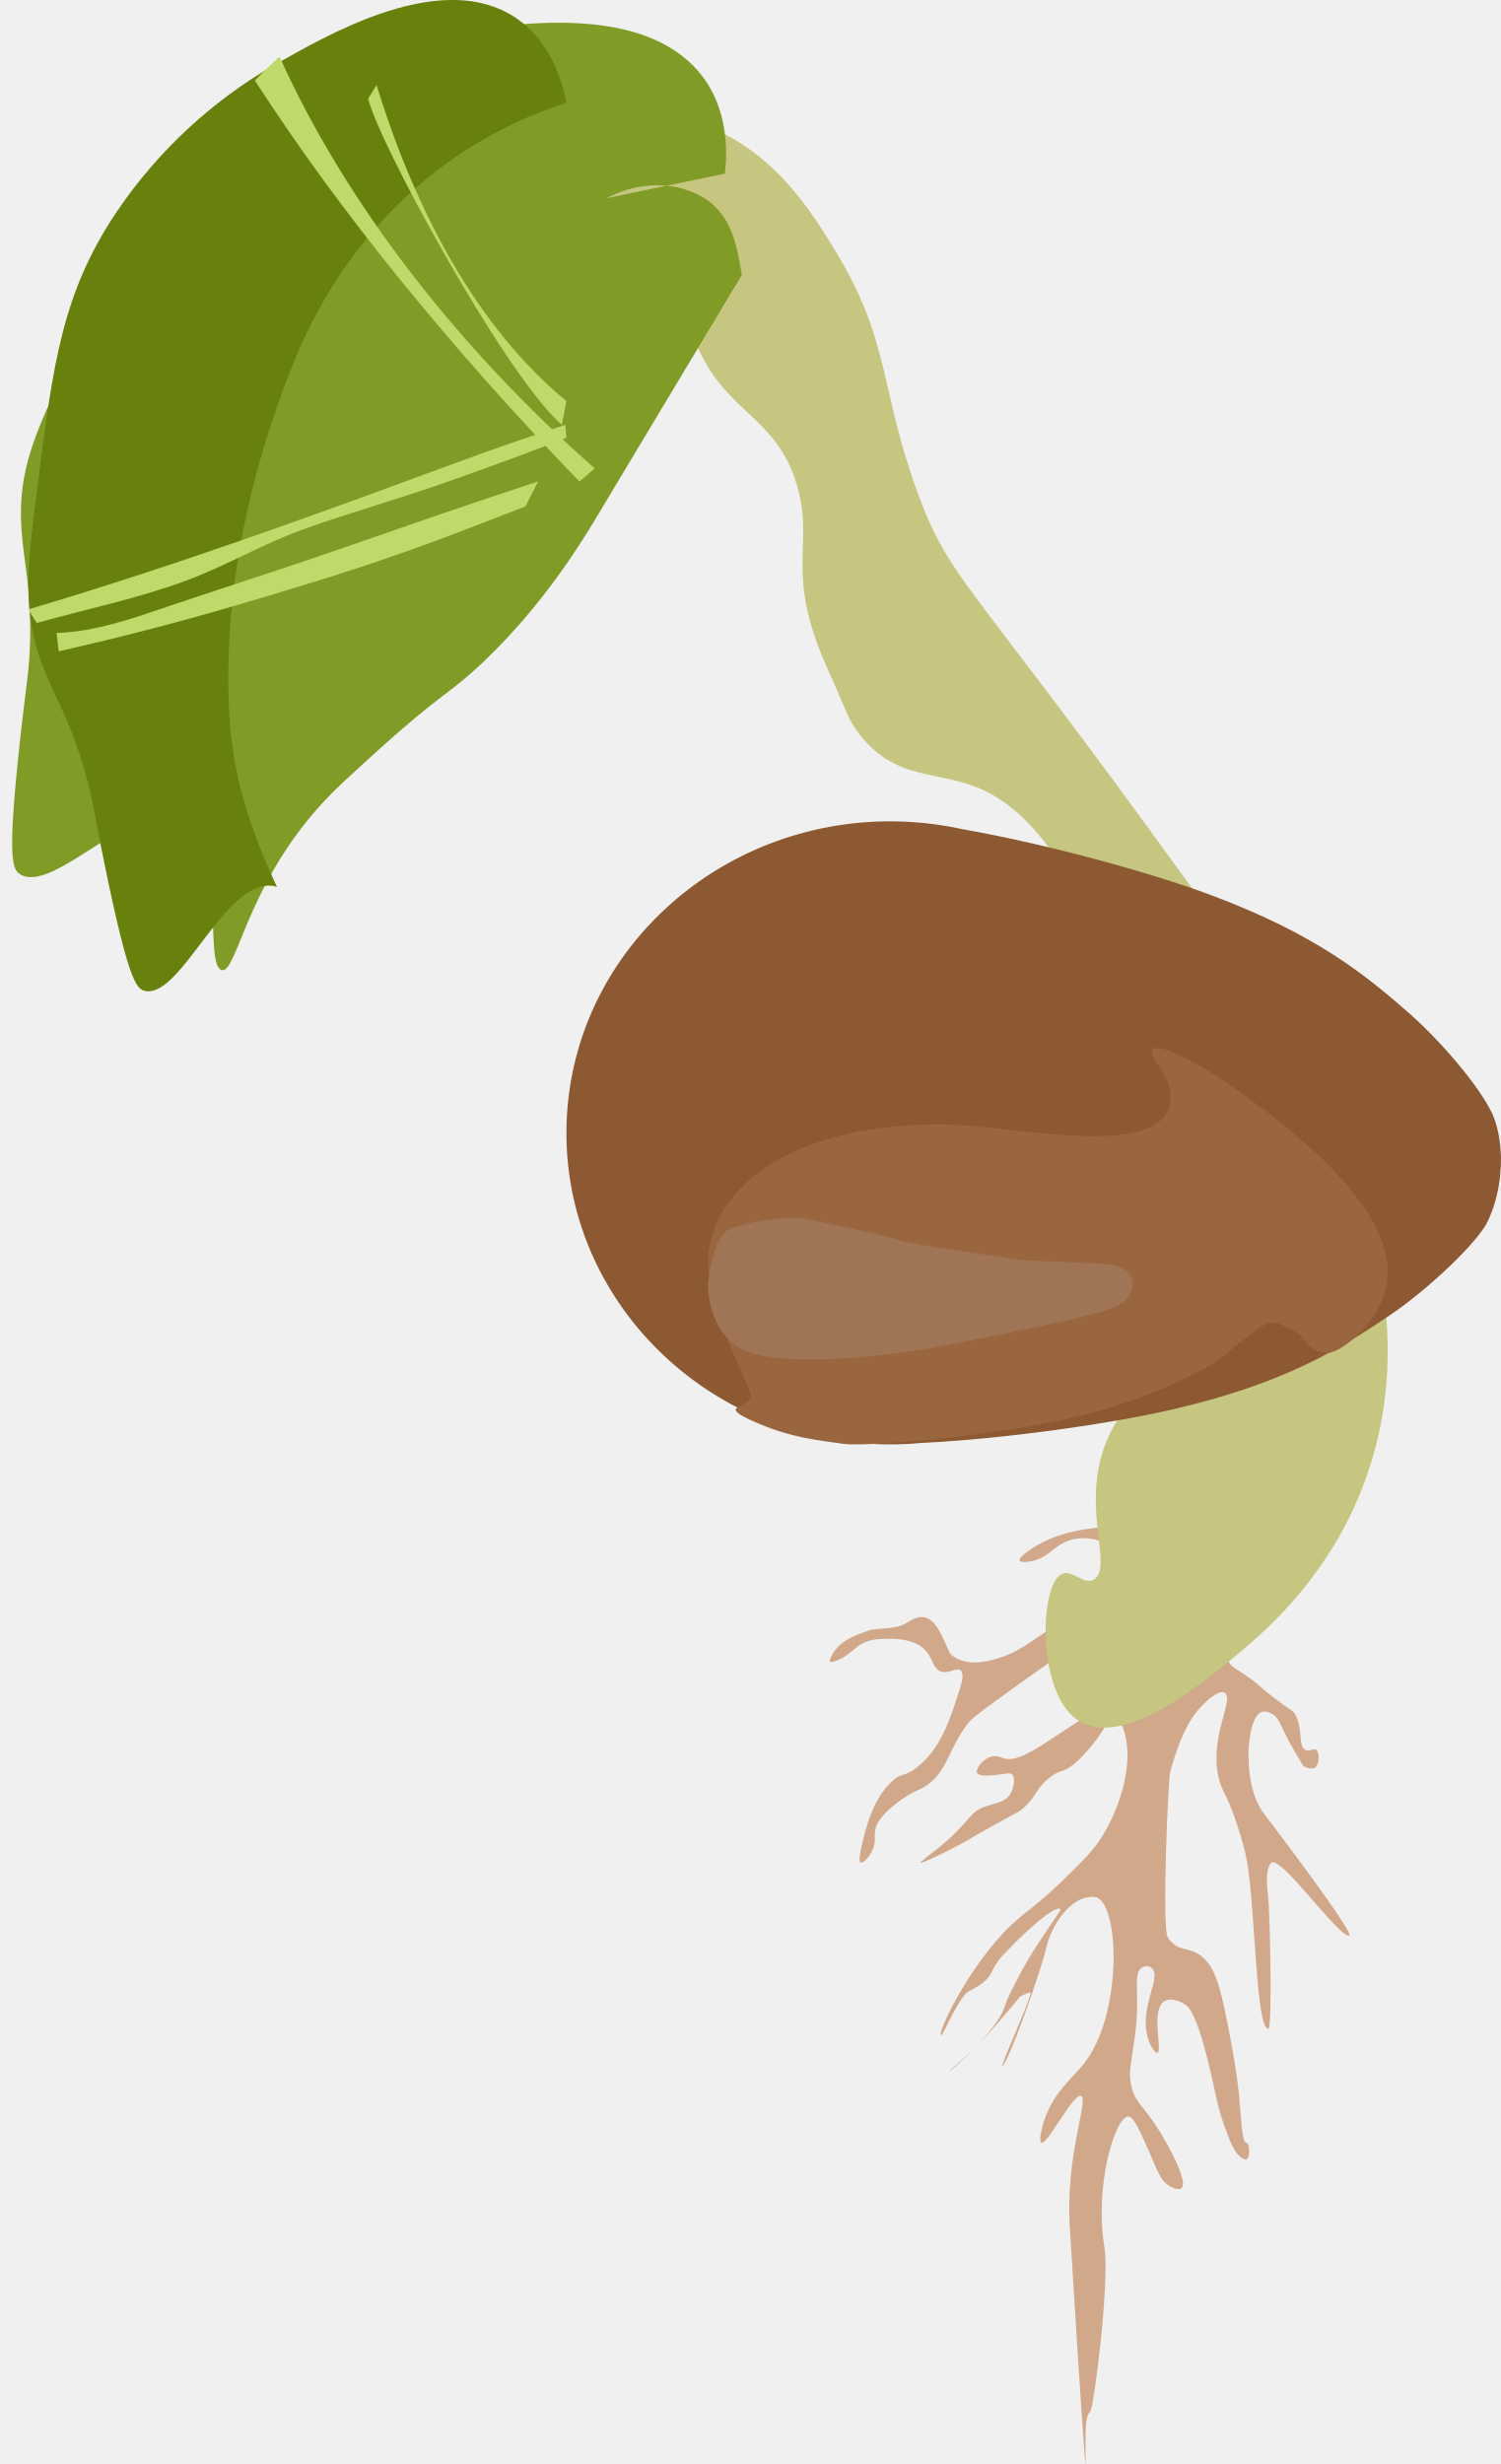
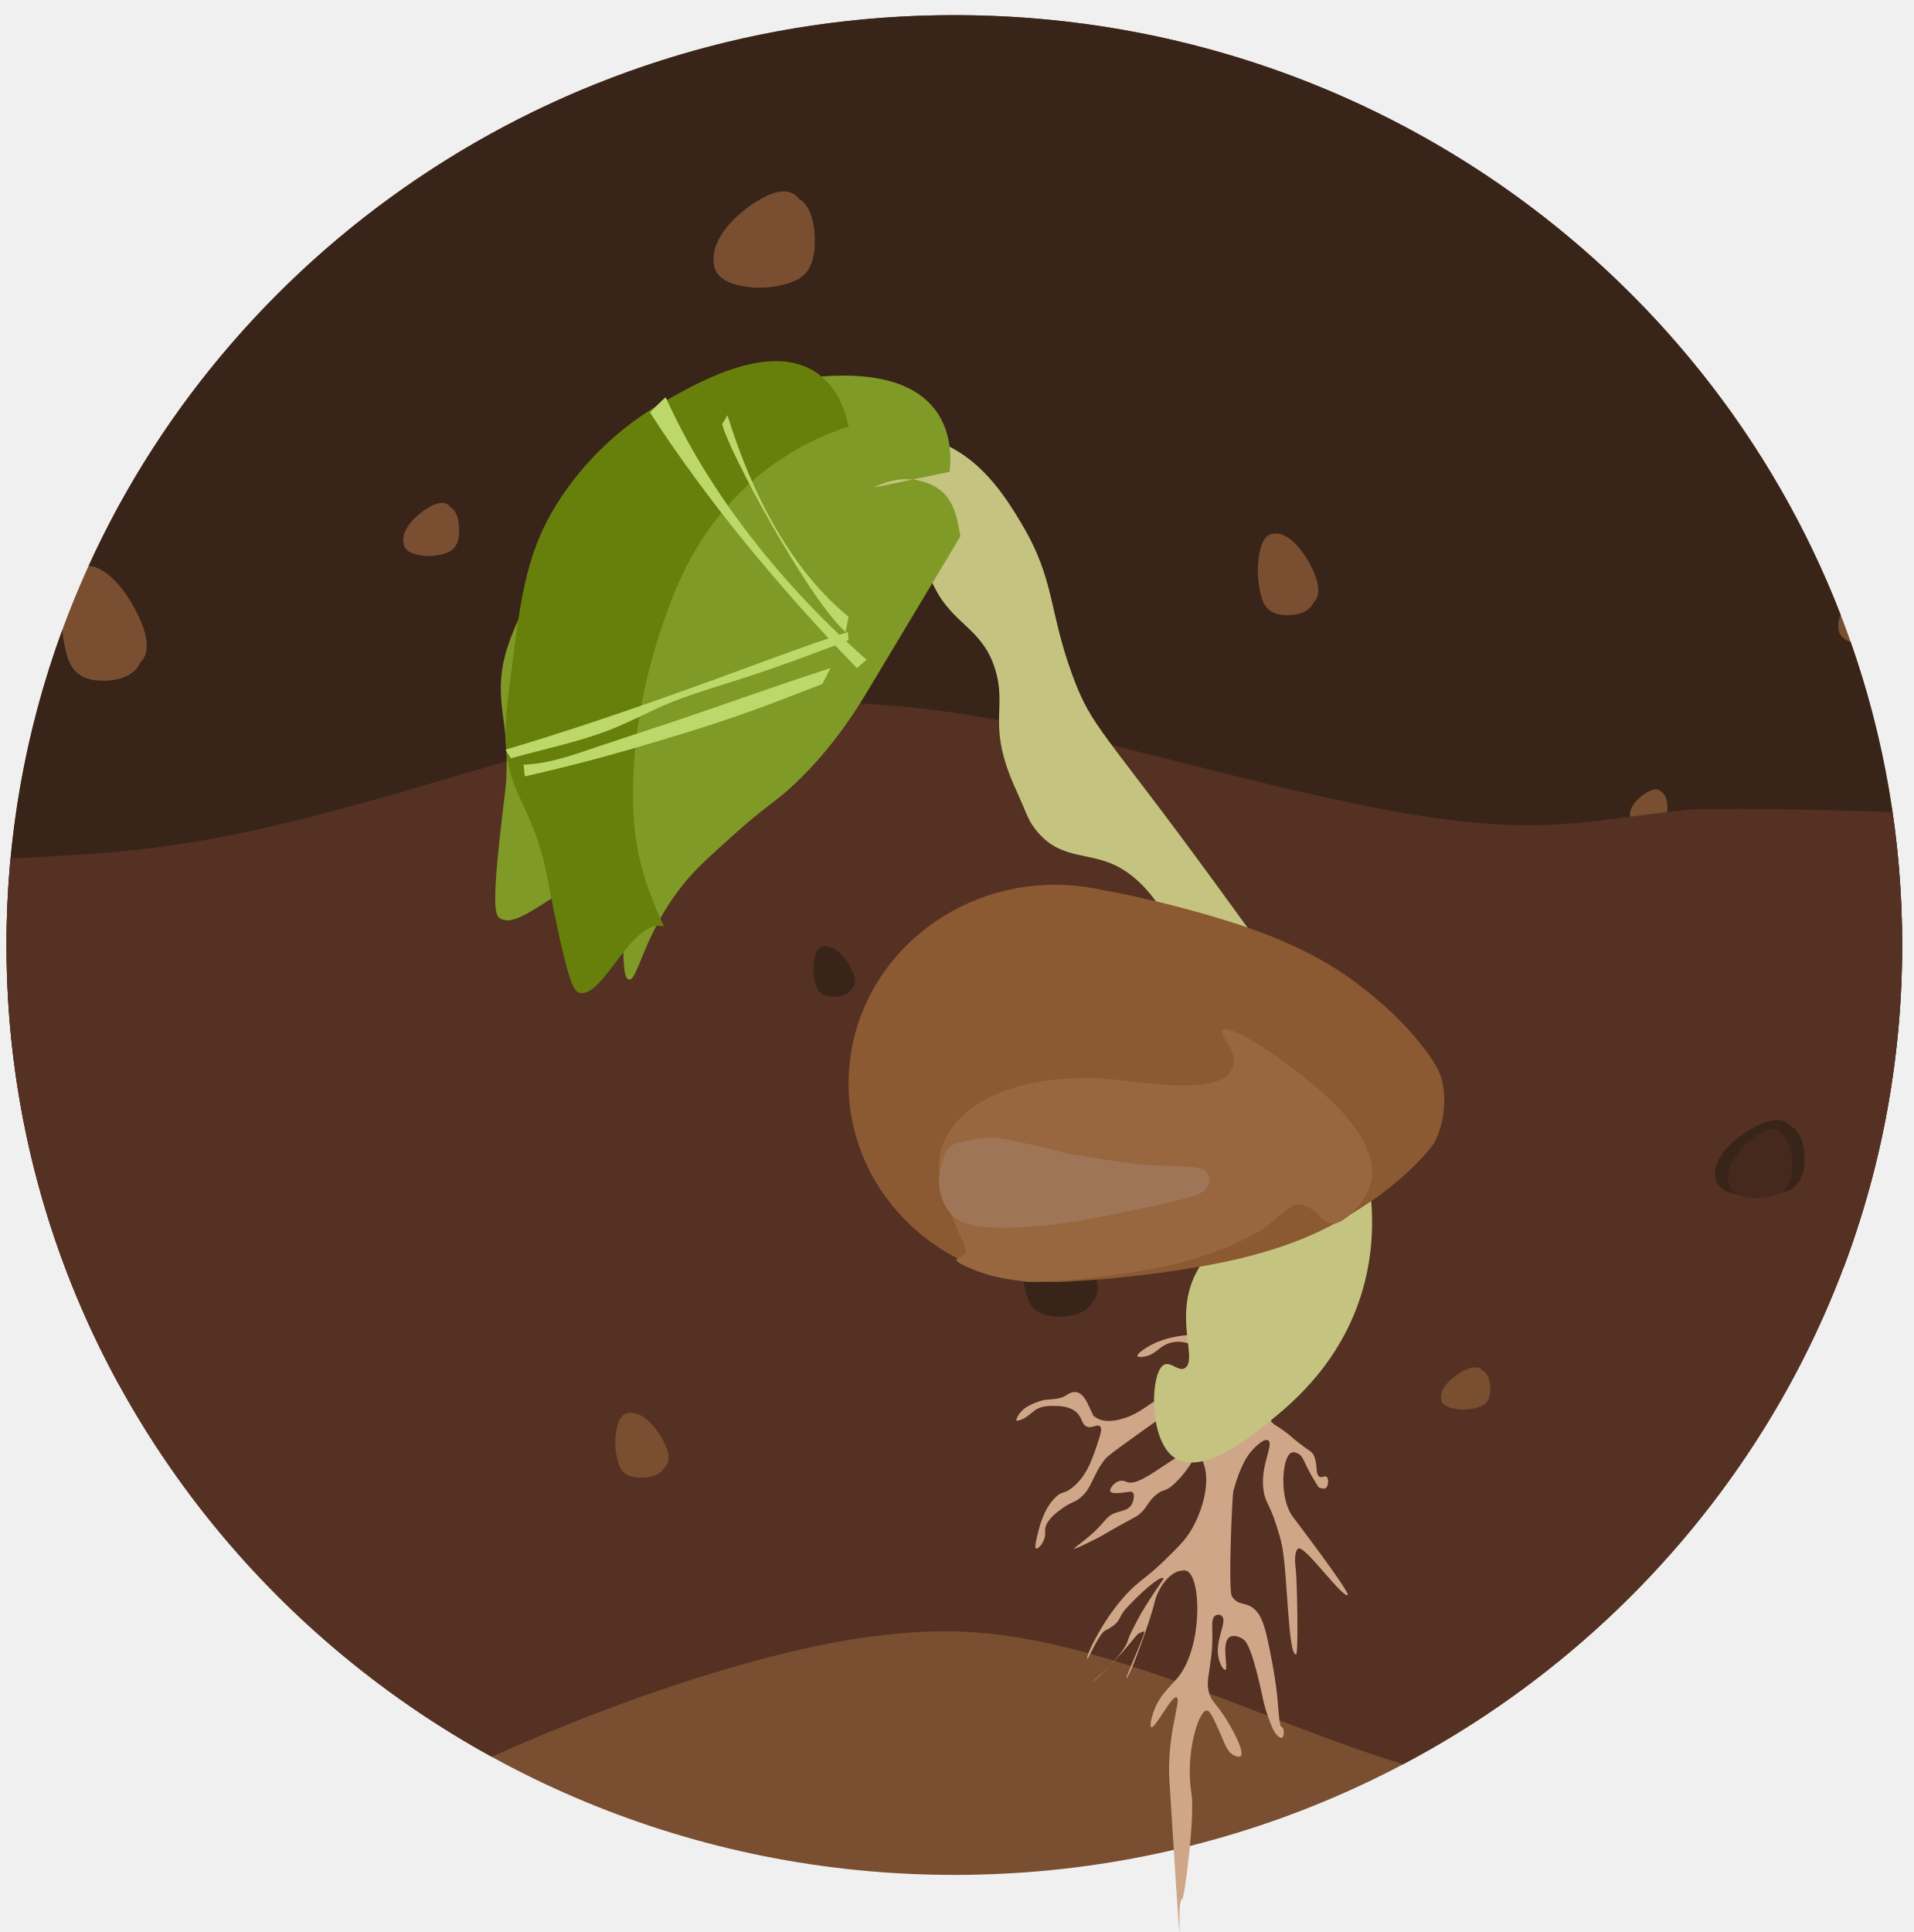
- <svg xmlns="http://www.w3.org/2000/svg" xmlns:xlink="http://www.w3.org/1999/xlink" width="53" height="87" viewBox="0 0 53 87">
+ <svg xmlns="http://www.w3.org/2000/svg" xmlns:xlink="http://www.w3.org/1999/xlink" width="106" height="107" viewBox="0 0 106 107">
  <defs>
-     <path id="a" d="M.29.15h18.365V47H.29z" />
+     <path id="prefix__a" d="M.65 52.035c0 28.443 23.505 51.5 52.5 51.5s52.5-23.057 52.5-51.5c0-28.442-23.505-51.5-52.5-51.5S.65 23.593.65 52.035z" />
+     <path id="prefix__c" d="M5.198 31.037c1.183.083 2.249 1.693 2.736 2.719.287.605.616 1.421.429 2.124a1.055 1.055 0 01-.305.516c-.354.785-1.284 1.002-2.043 1.002-.099 0-.201-.004-.295-.011-.799-.062-1.405-.395-1.682-1.272a7.16 7.16 0 01-.299-1.526A50.514 50.514 0 00.65 52.035a50.495 50.495 0 006.25 24.39c6.614 1.157 13.312 1.658 20.009 1.658 4.311 0 8.621-.208 12.911-.582 12.434-1.083 23.788-6.766 35.926-9.448a41.803 41.803 0 019.085-.987c3.418 0 6.832.398 10.306 1.105 2.436.496 4.853 1.099 7.263 1.745a50.553 50.553 0 003.25-17.881c0-5.874-1.002-11.52-2.849-16.778-.305-.107-.595-.295-.668-.634a1.438 1.438 0 01.109-.881C94.721 14.329 75.578.535 53.15.535c-21.372 0-39.759 12.526-47.952 30.502zm36.431-15.459c-.604-.091-1.605-.318-1.777-1.125-.331-1.534 1.338-2.99 2.359-3.608.424-.258.967-.548 1.484-.548.134 0 .266.02.391.062a.899.899 0 01.455.347c.787.453.924 1.752.873 2.648-.054.907-.347 1.591-1.118 1.906a5.222 5.222 0 01-1.935.371c-.246 0-.491-.018-.732-.053zm-18 14.884c-.333-.048-.884-.172-.982-.619-.182-.848.742-1.648 1.305-1.991.231-.142.53-.302.816-.302.073 0 .147.012.216.037a.49.49 0 01.251.19c.433.248.511.965.482 1.461-.03.5-.191.878-.616 1.05a2.83 2.83 0 01-1.065.204 2.6 2.6 0 01-.407-.03zm47.759 3.299c-.567-.044-.999-.282-1.196-.904a5.288 5.288 0 01-.198-2.15c.054-.485.197-1.292.706-1.434a.991.991 0 01.25-.032c.868 0 1.661 1.186 2.017 1.937.203.43.437 1.012.304 1.511a.733.733 0 01-.218.367c-.251.561-.912.712-1.45.712-.075 0-.146-.001-.215-.007zM52.634 44.546c-.428-.061-1.141-.223-1.263-.798-.236-1.092.954-2.127 1.679-2.568.302-.183.688-.39 1.057-.39.095 0 .188.013.279.044.142.05.245.138.323.245.56.325.658 1.248.619 1.885-.037.648-.246 1.134-.795 1.358a3.687 3.687 0 01-1.375.264c-.175 0-.352-.014-.524-.04zm38.611.823c-.224-.035-.593-.118-.658-.416-.12-.569.496-1.106.874-1.336.157-.097.359-.204.549-.204.051 0 .098.008.145.025l.167.126c.295.17.347.65.326.981-.021.337-.129.589-.414.706a1.925 1.925 0 01-.989.118z" />
+     <path id="prefix__e" d="M38.024 39.408c-10.719 2.131-20.75 6.642-31.733 7.502-1.8.141-3.607.252-5.416.329a51.4 51.4 0 00-.225 4.796c0 19.313 10.838 36.144 26.873 44.958 3.714-1.659 7.501-3.143 11.389-4.368 4.28-1.347 8.82-2.493 13.315-2.581.14-.002.279-.004.418-.004 4.064 0 8.066 1.148 11.885 2.459 4.534 1.556 8.927 3.501 13.477 4.909 16.456-8.694 27.643-25.753 27.643-45.373 0-2.502-.181-4.961-.533-7.368l-.124-.003c-2.803-.077-5.614-.169-8.422-.169-.887 0-1.773.008-2.659.031-3.002.295-5.986.878-8.999.878-.208 0-.416-.003-.622-.008-3.94-.109-7.909-.93-11.746-1.802-5.807-1.322-11.537-3.021-17.396-4.091-3.067-.562-6.082-.876-9.103-.876-2.657 0-5.319.245-8.022.781zm8.304 15.479c-.389-.028-.684-.173-.818-.557a2.949 2.949 0 01-.138-1.322c.039-.299.138-.797.483-.882a.691.691 0 01.172-.021c.596 0 1.138.731 1.38 1.193.139.264.3.623.21.929a.45.45 0 01-.15.226c-.172.344-.625.439-.993.439-.053 0-.1-.001-.146-.005zm50.556 11.032c-.531-.071-1.414-.25-1.565-.892-.293-1.219 1.182-2.373 2.082-2.867.377-.204.857-.433 1.312-.433.118 0 .233.015.343.049a.793.793 0 01.403.275c.695.361.818 1.39.773 2.102-.051.721-.306 1.265-.99 1.514a5.075 5.075 0 01-2.358.252zm-38.177 6.687c-.707-.047-1.242-.312-1.486-1.006a5.321 5.321 0 01-.248-2.399c.069-.542.245-1.441.878-1.597.104-.027.209-.04.312-.04 1.076 0 2.058 1.326 2.501 2.163.25.478.541 1.129.376 1.685a.817.817 0 01-.269.412c-.311.621-1.129.793-1.796.793-.093 0-.182-.003-.268-.011zm22.281 5.131c-.293-.039-.781-.141-.864-.494-.16-.673.653-1.31 1.15-1.581.207-.112.471-.237.723-.237.064 0 .128.007.191.026a.439.439 0 01.22.15c.383.2.451.769.426 1.16-.026.398-.171.698-.545.834a2.77 2.77 0 01-.943.166 3.06 3.06 0 01-.358-.024zm-45.357 3.791c-.506-.034-.885-.222-1.06-.717a3.771 3.771 0 01-.174-1.706c.049-.388.174-1.03.622-1.139a.859.859 0 01.222-.027c.767 0 1.466.942 1.78 1.538.179.341.386.805.27 1.201a.592.592 0 01-.192.291c-.223.444-.807.566-1.281.566a2.22 2.22 0 01-.187-.007z" />
+     <path id="prefix__g" d="M97.526 62.625c-.642.446-1.694 1.487-1.487 2.586.108.578.739.74 1.118.804a2.92 2.92 0 001.682-.227c.489-.224.671-.715.707-1.366.032-.642-.055-1.57-.551-1.896a.59.59 0 00-.288-.248.685.685 0 00-.245-.044c-.326 0-.668.207-.936.391z" />
+     <path id="prefix__i" d="M70.493 60.742c-.927 1.046-1.071 3.31-1.322 7.797-.159 2.862-.131 4.686-.882 5.197-.253.173-.292-.023-1.27-.104 0 0-2.068-.206-3.49.883-.069.052-.252.191-.237.272.015.091.275.065.423.036.424-.086.677-.353.898-.513.676-.487 1.576-.358 2.118.176.207.205.372.369.372.616-.001.554-.825.831-2.745 2.116-.801.537-1.146.815-1.795 1.023-1.135.363-1.567-.012-1.695-.14l-.013-.013c.01.016.021.032.032.046.106.137.04.066-.02-.006-.053-.065-.102-.128-.012-.04-.289-.444-.549-1.774-1.509-1.115-.415.285-1.03.179-1.391.301-.519.176-1.157.403-1.372 1.058-.04.116.339.007.619-.204.244-.183.322-.26.402-.318.187-.138.516-.278 1.131-.247h.086c.249.004.884.051 1.2.467.207.273.194.461.374.617.153.135.335.09.495.045.152-.043.283-.085.351.025.085.138.003.412-.051.582-.364 1.143-.684 2.147-1.525 2.802-.488.38-.51.14-.898.511-.679.648-.914 1.663-1.052 2.255-.117.51-.065.57-.049.582.083.072.362-.191.473-.546.079-.252.012-.349.052-.581.024-.139.117-.517.948-1.094.516-.357.601-.297.899-.511.755-.544.738-1.316 1.473-2.22.131-.161.548-.462 1.372-1.058 1.119-.807 1.679-1.211 2.271-1.569 1.295-.783 1.225-.541 1.797-1.023.385-.325.655-.637.897-.512.266.137.37.732.323 1.198-.036.348-.182.853-1 1.674-.562.565-.696.53-2.271 1.57-.973.643-1.744 1.199-2.219.987-.045-.02-.216-.103-.424-.035-.27.09-.509.411-.474.547.043.173.557.107.846.07.231-.03.357-.072.424.036.082.128.033.402-.051.581-.177.377-.534.385-.897.511-.666.229-.502.552-1.847 1.604-.167.13-.319.242-.455.361-.218.193 1.298-.539 1.776-.838.186-.116.424-.248.898-.511.752-.417.753-.392.897-.511.5-.412.455-.686.95-1.093.429-.353.463-.146.898-.511.218-.184.585-.554.949-1.093.229-.341.327-.556.474-.546.216.013.342.498.374.616.267 1.034-.144 2.444-.73 3.454-.325.56-.697.928-1.424 1.639-.95.928-1.255 1.051-1.847 1.604-1.559 1.457-2.751 4.075-2.473 3.895.04-.027.642-1.374.943-1.53 1.022-.531.644-.68 1.242-1.31 1.243-1.31 1.929-1.732 2.01-1.593.023.04-.932 1.314-1.45 2.317-.354.683-.438.834-.527 1.128-.111.379-.553.92-.986 1.378.208-.209.442-.457.695-.748.265-.307.839-.992.839-.992s.156-.099.351-.149c.009-.003.009-.003.011-.002.11.052-1.113 2.691-.986 2.597.24-.179 1.385-3.432 1.541-4.147.182-.842.829-1.695 1.434-1.797.168-.029.295-.049.422.035.747.495.798 4.142-.508 5.814-.441.565-1.16 1.062-1.474 2.222-.021.077-.136.511-.052.581.097.08.385-.37.683-.82.298-.454.607-.906.74-.82.257.168-.571 2.078-.407 4.651l.145 2.325c.155 2.473.379 5.983.41 6.013h.001a.516.516 0 00.002-.092c-.014-1.071-.017-1.61.152-1.744.071-.055.246-1.212.381-2.503.134-1.294.227-2.723.129-3.312-.361-2.17.375-4.577.832-4.616.188-.015.373.4.744 1.233.265.595.384 1.034.745 1.233.037.02.329.181.424.035.194-.298-.592-1.641-.694-1.814-.661-1.12-.993-1.147-1.119-1.85-.081-.457.015-.698.153-1.744.183-1.382-.076-2.095.205-2.327.126-.103.327-.099.423.036.252.355-.44 1.331-.205 2.326.091.377.292.661.375.616.158-.084-.203-1.34.151-1.744.206-.234.597-.119.848.07.11.082.337.289.715 1.734.092.348.192.769.301 1.279.068.322.148.705.321 1.198.233.657.403 1.118.745 1.233.179.059.195-.56.052-.583-.17-.026-.175-.825-.272-1.779 0 0-.015-.161-.051-.434a26.213 26.213 0 00-.218-1.345 40.896 40.896 0 01-.074-.382c-.196-1.012-.34-1.689-.571-2.144a1.487 1.487 0 00-.372-.486c-.482-.402-.856-.135-1.22-.687-.213-.324.012-5.582.086-5.849.4-1.447.798-1.981 1.051-2.256.091-.098.68-.726.898-.511.282.28-.542 1.512-.255 2.907.12.581.313.609.694 1.814.124.389.251.793.322 1.198.3 1.72.316 5.989.762 5.92.13-.021.058-4.046-.017-4.687-.036-.317-.105-.915.102-1.163.155-.186.801.543 1.436 1.271.572.657 1.137 1.314 1.326 1.3.01-.001.015-.007.016-.019v-.007c-.021-.35-2.894-4.117-3.048-4.325-.745-.999-.613-3.197-.119-3.522.157-.104.338-.01.424.034.286.149.284.438.746 1.233.136.235.371.616.371.616s.288.162.424.036c.118-.108.151-.45.051-.582-.054-.071-.124-.048-.203-.027-.069.02-.145.039-.22-.007-.243-.147-.078-.707-.322-1.199-.1-.201-.151-.155-.795-.651-.51-.391-.432-.385-.797-.651-.547-.399-.7-.397-.796-.652-.164-.428.047-1.003.102-1.163.572-1.671.187-4.962.763-8.721.776-5.055 2.666-6.881 1.983-8.035-.222-.377-.646-.558-1.129-.558-.633-.001-1.367.309-1.887.894zm-9.666 32.072c.016.018.478-.381.95-.88-.588.591-.965.864-.95.88z" />
+     <path id="prefix__k" d="M46.602 24.746c-2.083 1.431-3.028 3.789-3.312 4.573.06.314.19.808.491 1.278.535.839 1.532 1.473 2.085 1.033.226-.179.243-.43.398-.779.528-1.2 1.865-1.769 2.698-1.769 1.506-.002 2.44 1.852 3.111 3.182 1.023 2.031 2.653 2.247 3.342 4.51.671 2.205-.482 3.051 1.117 6.588.686 1.517.678 1.679 1.024 2.152 1.341 1.828 2.858 1.328 4.483 2.095 4.202 1.986 5.828 10.912 5.087 14.028-.062.261-.23.851-.173 1.619.136 1.876 1.403 2.1 1.515 3.43.149 1.775-2.032 2.354-2.424 5.072-.258 1.773.422 3.251-.079 3.676-.189.16-.404.052-.621-.056-.211-.105-.426-.21-.621-.071-.701.495-.787 3.81.412 4.953 1.481 1.415 4.422-.982 5.535-1.889 1.216-.992 4.115-3.356 5.21-7.653 1.429-5.614-1.18-10.772-3.139-14.646-.672-1.327-2.176-3.398-5.16-7.486-6.154-8.433-6.811-8.562-7.873-11.447-1.36-3.691-.961-5.315-2.858-8.479-.873-1.455-2.287-3.744-4.843-4.589-.367-.12-1.134-.374-2.119-.374-.949 0-2.099.235-3.286 1.049z" />
+     <path id="prefix__m" d="M43.044 20.899c-1.119.18-4.238.784-7.281 2.995-2.847 2.069-3.95 4.326-5.898 8.311-1.295 2.649-1.941 4.016-1.823 6.087.071 1.216.358 2.097.309 4.059-.028 1.102-.133 1.441-.374 3.672-.431 3.997-.248 4.375.019 4.542.589.368 1.589-.307 2.648-.983 1.089-.695 2.242-1.389 3.081-.95 1.599.837.743 5.107 1.384 5.314.532.173.846-2.875 3.477-5.798.498-.553 1.043-1.045 2.132-2.028 2.215-2.003 2.43-1.895 3.682-3.094 2.071-1.982 3.341-4.062 3.869-4.927.016-.024.007-.011 1.45-2.416l1.159-1.933 2.607-4.349-.085-.471c-.135-.743-.357-1.59-1.093-2.138a2.616 2.616 0 00-.681-.353 3.198 3.198 0 00-.792-.185l-2.125.442c.211-.114 1.067-.551 2.125-.442l2.053-.427c.093-.81.157-2.661-1.281-3.962-1.171-1.061-2.903-1.366-4.597-1.366-1.488 0-2.945.235-3.965.4z" />
+     <path id="prefix__o" d="M37.027 21.964a16.913 16.913 0 00-5.617 5.212c-1.93 2.876-2.245 5.351-2.801 9.721-.37 2.906-.541 4.399.179 6.296.424 1.113.945 1.841 1.484 3.692.303 1.039.309 1.392.757 3.557.803 3.879 1.079 4.173 1.368 4.239.647.153 1.353-.848 2.115-1.849.755-.992 1.566-1.985 2.431-1.854.044.006.085.027.128.039-.899-1.928-1.574-3.871-1.687-6.133-.213-4.2.671-8.369 2.229-12.275 1.691-4.243 4.899-7.716 9.653-9.281l.024-.015c-.158-.789-.651-2.538-2.322-3.28a4.172 4.172 0 00-1.703-.335c-2.256 0-4.777 1.435-6.238 2.266z" />
+     <path id="prefix__q" d="M40.29 23.18c.35 1.501 4.663 9.453 6.704 11.394l.136.123c.064-.326.117-.609.16-.841-3.108-2.549-5.318-6.645-6.703-11.159-.099.156-.198.314-.297.483z" />
+     <path id="prefix__s" d="M36.29 22.541c1.549 2.399 3.282 4.75 5.124 7.023a107.71 107.71 0 006.337 7.133c.193-.16.375-.315.539-.462-4.767-4.197-8.769-9.298-11.129-14.538-.294.26-.582.542-.871.844z" />
+     <path id="prefix__u" d="M43.187 36.114c-4.149 1.531-8.28 3.037-12.559 4.385-.776.245-1.556.483-2.338.716.101.17.199.329.299.482.014-.005.032-.013.044-.016 1.758-.49 3.598-.869 5.286-1.505 1.457-.549 2.685-1.297 4.174-1.824 1.551-.55 3.168-1.009 4.727-1.551 1.165-.404 2.333-.831 3.477-1.263.322-.121.659-.251.993-.388-.012-.153-.021-.307-.037-.453-1.373.445-2.726.922-4.066 1.417z" />
+     <path id="prefix__w" d="M39.233 39.102c-1.97.684-3.959 1.314-5.935 1.982-1.29.436-2.632.921-4.008.962.023.202.047.413.072.651l.103-.025c1.015-.232 2.025-.476 3.031-.735 1.994-.514 3.964-1.101 5.929-1.707a80.99 80.99 0 005.698-1.99c.552-.216 1.137-.431 1.72-.662.162-.323.307-.61.447-.881-2.364.77-4.709 1.591-7.057 2.405z" />
+     <path id="prefix__y" d="M47.314 58.983c-.409 6.063 4.369 11.296 10.676 11.691.629.04 1.249.027 1.857-.029 2.851-.14 6.667-.664 9.02-1.224 3.743-.892 5.65-2.035 7.483-3.273 1.373-.928 3.116-2.582 3.472-3.327a4.863 4.863 0 00.448-1.777s.114-.885-.204-1.818c-.3-.875-1.758-2.64-2.996-3.732-1.65-1.454-3.387-2.826-6.979-4.177-2.257-.848-5.97-1.842-8.778-2.336a11.882 11.882 0 00-1.837-.26 11.26 11.26 0 00-.755-.024c-5.982 0-11.013 4.468-11.407 10.286z" />
+     <path id="prefix__A" d="M67.975 56.777c-.136.288.8.999.634 1.871-.388 2.04-5.569.787-7.856.753-5.314-.081-8.128 2.075-8.441 4.487-.215 1.646 1.225 4.25 1.462 4.968.211.643-1.425.372.286 1.098 1.188.503 2 .578 2.998.721.271.039.959.022 1.424-.023 2.19-.108 5.117-.518 6.923-.956.575-.14 2.186-.575 3.6-1.265.787-.386 1.182-.578 1.567-.923.097-.085.374-.304.928-.741.262-.207.491-.381.788-.362.167.011.3.079.386.137.251.092.418.213.522.307.212.188.261.341.497.48 0 0 .169.098.387.137.494.085 1.815-.996 2.133-2.238.707-2.762-3.656-5.903-5.165-6.99-1.162-.836-2.43-1.541-2.899-1.541-.088 0-.148.026-.174.08z" />
+     <path id="prefix__C" d="M53.009 63.123c-.566.277-.718 1.895-.718 1.895s-.078 1.6 1.171 2.297c1.249.694 4.971.293 6.772-.035 1.802-.33 5.757-1.13 6.393-1.414.635-.285.739-.775.62-1.031-.118-.255-.246-.388-.717-.478-.473-.09-3.002-.115-3.472-.205-.474-.09-3.656-.527-4.057-.674-.398-.149-2.824-.665-3.364-.759a1.999 1.999 0 00-.327-.022c-.676 0-1.824.193-2.301.426z" />
  </defs>
-   <g fill="none" fill-rule="evenodd">
-     <g transform="translate(29 40)">
-       <mask id="b" fill="#fff">
-         <use xlink:href="#a" />
-       </mask>
-       <path fill="#D2A88A" d="M12.881 8.842c-.159 2.862-.131 4.686-.881 5.198-.254.172-.293-.024-1.27-.106 0 0-2.069-.205-3.491.883-.07.053-.252.193-.237.273.016.091.275.065.423.035.423-.085.678-.352.898-.511.676-.488 1.576-.359 2.118.175.207.205.373.369.372.616 0 .554-.825.831-2.744 2.116-.802.537-1.146.815-1.797 1.023-1.135.363-1.566-.012-1.694-.14-.22-.223.227.3.019.033-.3-.388-.544-1.845-1.54-1.161-.416.285-1.032.179-1.392.3-.518.177-1.156.404-1.373 1.059-.038.116.34.007.62-.204.244-.183.322-.26.402-.318.187-.138.516-.278 1.131-.247h.085c.25.005.885.052 1.201.467.208.273.194.46.373.617.299.262.71-.156.847.07.084.138.003.412-.05.582-.365 1.143-.684 2.147-1.526 2.802-.489.38-.51.14-.898.511-.68.648-.914 1.663-1.051 2.256-.117.509-.066.569-.05.581.083.072.362-.191.474-.546.079-.251.01-.349.051-.581.024-.14.117-.516.948-1.094.516-.357.6-.297.898-.511.756-.544.74-1.316 1.475-2.22.13-.16.546-.462 1.372-1.058 1.118-.807 1.677-1.21 2.27-1.57 1.295-.782 1.224-.54 1.797-1.022.385-.326.655-.637.898-.511.265.137.37.73.322 1.198-.037.347-.182.852-1 1.674-.562.564-.695.528-2.27 1.57-.974.641-1.745 1.198-2.22.987-.046-.02-.217-.104-.424-.036-.27.09-.509.412-.474.547.044.173.558.107.847.07.23-.03.356-.071.423.035.082.129.033.403-.05.582-.177.377-.534.386-.899.511-.666.229-.5.552-1.847 1.604-.165.13-.318.242-.453.361-.218.193 1.297-.539 1.775-.838.186-.116.424-.247.898-.511.751-.417.753-.392.898-.511.5-.412.454-.686.949-1.093.43-.353.463-.146.898-.511.218-.184.585-.553.948-1.093.23-.34.327-.556.475-.546.216.013.342.499.373.616.268 1.034-.143 2.444-.73 3.454-.325.56-.696.928-1.423 1.639-.95.929-1.255 1.05-1.847 1.604-1.558 1.458-2.752 4.075-2.473 3.895.041-.027.641-1.374.943-1.53 1.023-.53.645-.68 1.242-1.31 1.244-1.31 1.929-1.732 2.01-1.593.024.04-.931 1.314-1.45 2.317-.354.683-.439.834-.526 1.128-.235.791-1.906 2.293-1.937 2.258-.02-.021.678-.515 1.644-1.628.266-.307.84-.992.84-.992s.157-.1.35-.149c.01-.002.01-.003.012-.002.11.051-1.113 2.692-.985 2.597.24-.18 1.384-3.431 1.54-4.147.182-.842.829-1.695 1.433-1.797.17-.028.296-.05.424.036.747.494.797 4.141-.51 5.814-.44.564-1.16 1.062-1.474 2.22-.02.078-.136.512-.05.582.194.16 1.158-1.813 1.423-1.64.257.169-.571 2.078-.407 4.652.015.245.072 1.172.145 2.324.17 2.71.422 6.667.413 5.921-.015-1.071-.018-1.61.152-1.744.07-.055.245-1.212.38-2.503.134-1.294.227-2.723.13-3.312-.362-2.17.374-4.577.83-4.616.188-.016.374.4.746 1.233.265.595.383 1.034.745 1.233.036.02.328.181.423.035.193-.298-.591-1.641-.694-1.814-.66-1.12-.993-1.147-1.118-1.85-.081-.457.014-.698.153-1.744.183-1.381-.078-2.096.204-2.326.126-.104.327-.1.423.035.252.355-.441 1.33-.204 2.326.09.377.29.66.373.617.159-.085-.202-1.34.152-1.745.206-.234.597-.12.848.07.11.083.338.29.716 1.734.091.348.19.77.3 1.278.07.323.147.707.321 1.198.234.658.403 1.118.745 1.234.179.059.195-.56.052-.582-.17-.027-.175-.826-.272-1.78 0 0-.016-.161-.051-.433a25.75 25.75 0 0 0-.219-1.346l-.073-.382c-.195-1.012-.34-1.689-.57-2.144a1.5 1.5 0 0 0-.373-.486c-.481-.402-.857-.135-1.22-.687-.213-.324.012-5.582.086-5.85.4-1.447.798-1.98 1.051-2.255.09-.098.68-.726.898-.511.281.28-.542 1.512-.255 2.907.12.582.313.61.695 1.814.123.39.25.792.321 1.198.3 1.72.316 5.99.762 5.92.131-.02.057-4.045-.017-4.687-.036-.318-.105-.915.102-1.163.297-.353 2.363 2.598 2.761 2.571.27-.018-2.87-4.133-3.032-4.35-.744-1-.612-3.198-.118-3.524.158-.103.338-.01.424.035.286.149.284.438.746 1.233.136.235.372.617.372.617s.286.162.423.035c.118-.108.15-.45.051-.582-.101-.135-.261.063-.423-.034-.243-.147-.078-.707-.322-1.198-.1-.202-.15-.155-.796-.652-.509-.391-.43-.385-.796-.651-.547-.399-.699-.397-.796-.652-.164-.428.047-1.004.102-1.163.572-1.67.187-4.962.763-8.721.776-5.054 2.665-6.88 1.984-8.035-.514-.871-2.099-.695-3.016.336-.929 1.046-1.073 3.31-1.323 7.797" mask="url(#b)" />
-     </g>
-     <path fill="#C6C680" d="M16 9.623c.06.312.19.807.491 1.278.535.838 1.533 1.472 2.086 1.032.224-.18.242-.43.396-.778.53-1.2 1.865-1.77 2.699-1.77 1.506-.002 2.44 1.852 3.11 3.182 1.023 2.03 2.654 2.247 3.343 4.51.672 2.205-.482 3.05 1.117 6.588.686 1.517.679 1.68 1.025 2.152 1.34 1.828 2.858 1.329 4.482 2.095 4.202 1.985 5.828 10.912 5.087 14.028-.062.261-.23.85-.173 1.619.136 1.876 1.404 2.1 1.515 3.43.149 1.776-2.032 2.354-2.425 5.072-.256 1.773.422 3.25-.079 3.676-.37.315-.842-.41-1.241-.127-.7.495-.787 3.81.411 4.953 1.482 1.415 4.423-.982 5.535-1.89 1.217-.991 4.116-3.355 5.21-7.652 1.43-5.614-1.179-10.771-3.138-14.646-.671-1.327-2.177-3.397-5.16-7.487-6.154-8.432-6.81-8.56-7.873-11.446-1.36-3.691-.961-5.315-2.859-8.479-.872-1.454-2.286-3.744-4.842-4.588-.72-.238-2.984-.986-5.404.675C17.229 6.48 16.284 8.838 16 9.623" />
-     <path fill="#809C27" d="M21.419 7c.263-.142 1.517-.78 2.917-.258.174.065.42.159.682.354.734.547.956 1.395 1.092 2.137l.085.472c-.868 1.45-1.738 2.899-2.607 4.348l-1.16 1.933-1.448 2.415c-.529.866-1.8 2.946-3.87 4.929-1.251 1.198-1.467 1.09-3.683 3.092-1.088.984-1.632 1.475-2.131 2.03-2.63 2.922-2.944 5.97-3.477 5.797-.64-.207.215-4.477-1.383-5.314-1.655-.866-4.534 2.679-5.73 1.932-.267-.166-.45-.544-.019-4.541.24-2.23.347-2.57.374-3.672.049-1.962-.24-2.843-.309-4.059-.118-2.07.528-3.438 1.823-6.087 1.949-3.986 3.051-6.242 5.898-8.311 3.043-2.211 6.162-2.815 7.281-2.995 2.181-.352 6.363-1.026 8.562.965 1.439 1.302 1.375 3.152 1.281 3.963" />
-     <path fill="#67810C" d="M8.093 25.187c-.212-4.2.673-8.37 2.23-12.275 1.692-4.243 4.899-7.716 9.653-9.28L20 3.615c-.158-.789-.65-2.539-2.323-3.28-2.557-1.134-6.095.881-7.94 1.931A16.927 16.927 0 0 0 4.12 7.478C2.19 10.355 1.875 12.83 1.32 17.2c-.37 2.907-.54 4.399.18 6.296.424 1.113.943 1.842 1.483 3.692.303 1.039.308 1.392.757 3.557.803 3.879 1.08 4.172 1.367 4.24 1.29.302 2.81-3.966 4.547-3.704.045.007.085.027.128.04-.9-1.93-1.574-3.872-1.688-6.134" />
-     <path fill="#BFDA6A" d="M13.296 3c-.098.156-.196.314-.296.483.35 1.501 4.662 9.453 6.705 11.393.044.043.09.082.135.124.064-.325.117-.61.16-.84-3.107-2.55-5.319-6.646-6.704-11.16" />
-     <path fill="#BFDA6A" d="M14.124 9.867A107.755 107.755 0 0 0 20.461 17a18.6 18.6 0 0 0 .539-.462C16.233 12.342 12.232 7.24 9.87 2c-.293.26-.581.542-.87.844 1.549 2.399 3.282 4.75 5.124 7.023" />
-     <path fill="#BFDA6A" d="M1.343 21.984c1.758-.49 3.599-.869 5.287-1.505 1.457-.55 2.684-1.297 4.173-1.824 1.552-.55 3.168-1.01 4.727-1.55 1.166-.405 2.333-.831 3.477-1.263.322-.122.659-.252.993-.39-.012-.152-.02-.306-.037-.452a106.71 106.71 0 0 0-4.066 1.417c-4.149 1.531-8.28 3.037-12.56 4.385-.775.245-1.555.482-2.337.715.1.171.2.33.3.483.014-.006.031-.013.043-.016M11.943 19.405c-1.97.683-3.958 1.315-5.934 1.982-1.291.436-2.633.92-4.009.962l.073.651.103-.025c1.014-.232 2.024-.476 3.03-.736 1.994-.514 3.964-1.1 5.929-1.706a81.354 81.354 0 0 0 5.7-1.99c.551-.216 1.135-.431 1.719-.662.161-.323.307-.61.446-.881-2.363.77-4.709 1.591-7.057 2.405" />
-     <path fill="#8D5932" d="M34.022 29.284c2.809.494 6.522 1.488 8.78 2.336 3.592 1.35 5.328 2.723 6.979 4.177 1.237 1.092 2.695 2.856 2.995 3.733.318.932.204 1.817.204 1.817s-.021.885-.448 1.777c-.356.745-2.098 2.4-3.473 3.327-1.832 1.237-3.739 2.381-7.482 3.273-2.353.56-6.169 1.084-9.02 1.223-.608.057-1.228.07-1.857.03-6.306-.394-11.086-5.629-10.675-11.69.41-6.063 5.854-10.658 12.16-10.263.63.039 1.243.129 1.837.26" />
-     <path fill="#9A663F" d="M40.685 37.08c.16-.342 1.692.468 3.072 1.46 1.51 1.088 5.873 4.229 5.166 6.99-.317 1.243-1.639 2.325-2.134 2.239-.217-.038-.386-.137-.386-.137-.236-.138-.285-.292-.497-.48a1.604 1.604 0 0 0-.522-.308.795.795 0 0 0-.386-.136c-.297-.02-.525.156-.788.363-.554.436-.831.654-.928.74-.385.345-.78.538-1.568.922-1.413.69-3.023 1.126-3.6 1.266-1.805.438-4.733.848-6.921.956-.466.045-1.154.062-1.425.024-.997-.144-1.81-.218-2.998-.722-1.712-.726-.075-.455-.286-1.098-.236-.718-1.676-3.322-1.462-4.967.313-2.414 3.128-4.57 8.441-4.488 2.286.035 7.468 1.287 7.856-.753.166-.872-.769-1.582-.634-1.872z" />
-     <path fill="#A07556" d="M25.001 45.321s-.078 1.6 1.17 2.296c1.25.696 4.972.294 6.773-.035 1.802-.328 5.757-1.13 6.393-1.413.635-.284.739-.776.62-1.031-.118-.256-.245-.387-.717-.477-.473-.09-3.002-.116-3.473-.206-.473-.09-3.655-.527-4.055-.674-.4-.149-2.824-.665-3.365-.759-.54-.094-2.06.127-2.627.404-.567.277-.719 1.895-.719 1.895" />
+   <g fill="none" fill-rule="evenodd" transform="translate(-.29 .303)">
+     <mask id="prefix__b" fill="#fff">
+       <use xlink:href="#prefix__a" />
+     </mask>
+     <path fill="#7A4E30" d="M-26.808 124.774L130.255 124.774 130.255 -24.956 -26.808 -24.956z" mask="url(#prefix__b)" />
+     <mask id="prefix__d" fill="#fff">
+       <use xlink:href="#prefix__c" />
+     </mask>
+     <path fill="#382419" d="M-25.163 89.451L130.307 89.451 130.307 -25 -25.163 -25z" mask="url(#prefix__d)" />
+     <mask id="prefix__f" fill="#fff">
+       <use xlink:href="#prefix__e" />
+     </mask>
+     <path fill="#543122" d="M-27 127.121L129.969 127.121 129.969 23.25 53.09 23.25 -27 23.25z" mask="url(#prefix__f)" />
+     <mask id="prefix__h" fill="#fff">
+       <use xlink:href="#prefix__g" />
+     </mask>
+     <path fill="#46291D" d="M86.698 76.088L108.864 76.088 108.864 52.199 86.698 52.199z" mask="url(#prefix__h)" />
+     <mask id="prefix__j" fill="#fff">
+       <use xlink:href="#prefix__i" />
+     </mask>
+     <path fill="#D0A688" d="M51.58 111.697L79.945 111.697 79.945 54.848 51.58 54.848z" mask="url(#prefix__j)" />
+     <mask id="prefix__l" fill="#fff">
+       <use xlink:href="#prefix__k" />
+     </mask>
+     <path fill="#C4C480" d="M38.29 85.697L81.29 85.697 81.29 18.697 38.29 18.697z" mask="url(#prefix__l)" />
+     <mask id="prefix__n" fill="#fff">
+       <use xlink:href="#prefix__m" />
+     </mask>
+     <path fill="#809A27" d="M32.083 9.479L62.077 19.807 47.082 63.357 17.088 53.029z" mask="url(#prefix__n)" />
+     <mask id="prefix__p" fill="#fff">
+       <use xlink:href="#prefix__o" />
+     </mask>
+     <path fill="#67800C" d="M23.29 59.697L52.29 59.697 52.29 14.697 23.29 14.697z" mask="url(#prefix__p)" />
+     <mask id="prefix__r" fill="#fff">
+       <use xlink:href="#prefix__q" />
+     </mask>
+     <path fill="#BDD86A" d="M35.29 39.697L52.29 39.697 52.29 17.697 35.29 17.697z" mask="url(#prefix__r)" />
+     <mask id="prefix__t" fill="#fff">
+       <use xlink:href="#prefix__s" />
+     </mask>
+     <path fill="#BDD86A" d="M31.29 41.697L53.29 41.697 53.29 16.697 31.29 16.697z" mask="url(#prefix__t)" />
+     <mask id="prefix__v" fill="#fff">
+       <use xlink:href="#prefix__u" />
+     </mask>
+     <path fill="#BDD86A" d="M23.29 46.697L52.29 46.697 52.29 29.697 23.29 29.697z" mask="url(#prefix__v)" />
+     <mask id="prefix__x" fill="#fff">
+       <use xlink:href="#prefix__w" />
+     </mask>
+     <path fill="#BDD86A" d="M24.29 47.697L51.29 47.697 51.29 31.697 24.29 31.697z" mask="url(#prefix__x)" />
+     <mask id="prefix__z" fill="#fff">
+       <use xlink:href="#prefix__y" />
+     </mask>
+     <path fill="#8B5932" d="M42.29 75.697L85.29 75.697 85.29 43.697 42.29 43.697z" mask="url(#prefix__z)" />
+     <mask id="prefix__B" fill="#fff">
+       <use xlink:href="#prefix__A" />
+     </mask>
+     <path fill="#98663F" d="M47.29 75.697L81.29 75.697 81.29 51.697 47.29 51.697z" mask="url(#prefix__B)" />
+     <mask id="prefix__D" fill="#fff">
+       <use xlink:href="#prefix__C" />
+     </mask>
+     <path fill="#9E7556" d="M47.29 72.697L72.29 72.697 72.29 57.697 47.29 57.697z" mask="url(#prefix__D)" />
  </g>
</svg>
